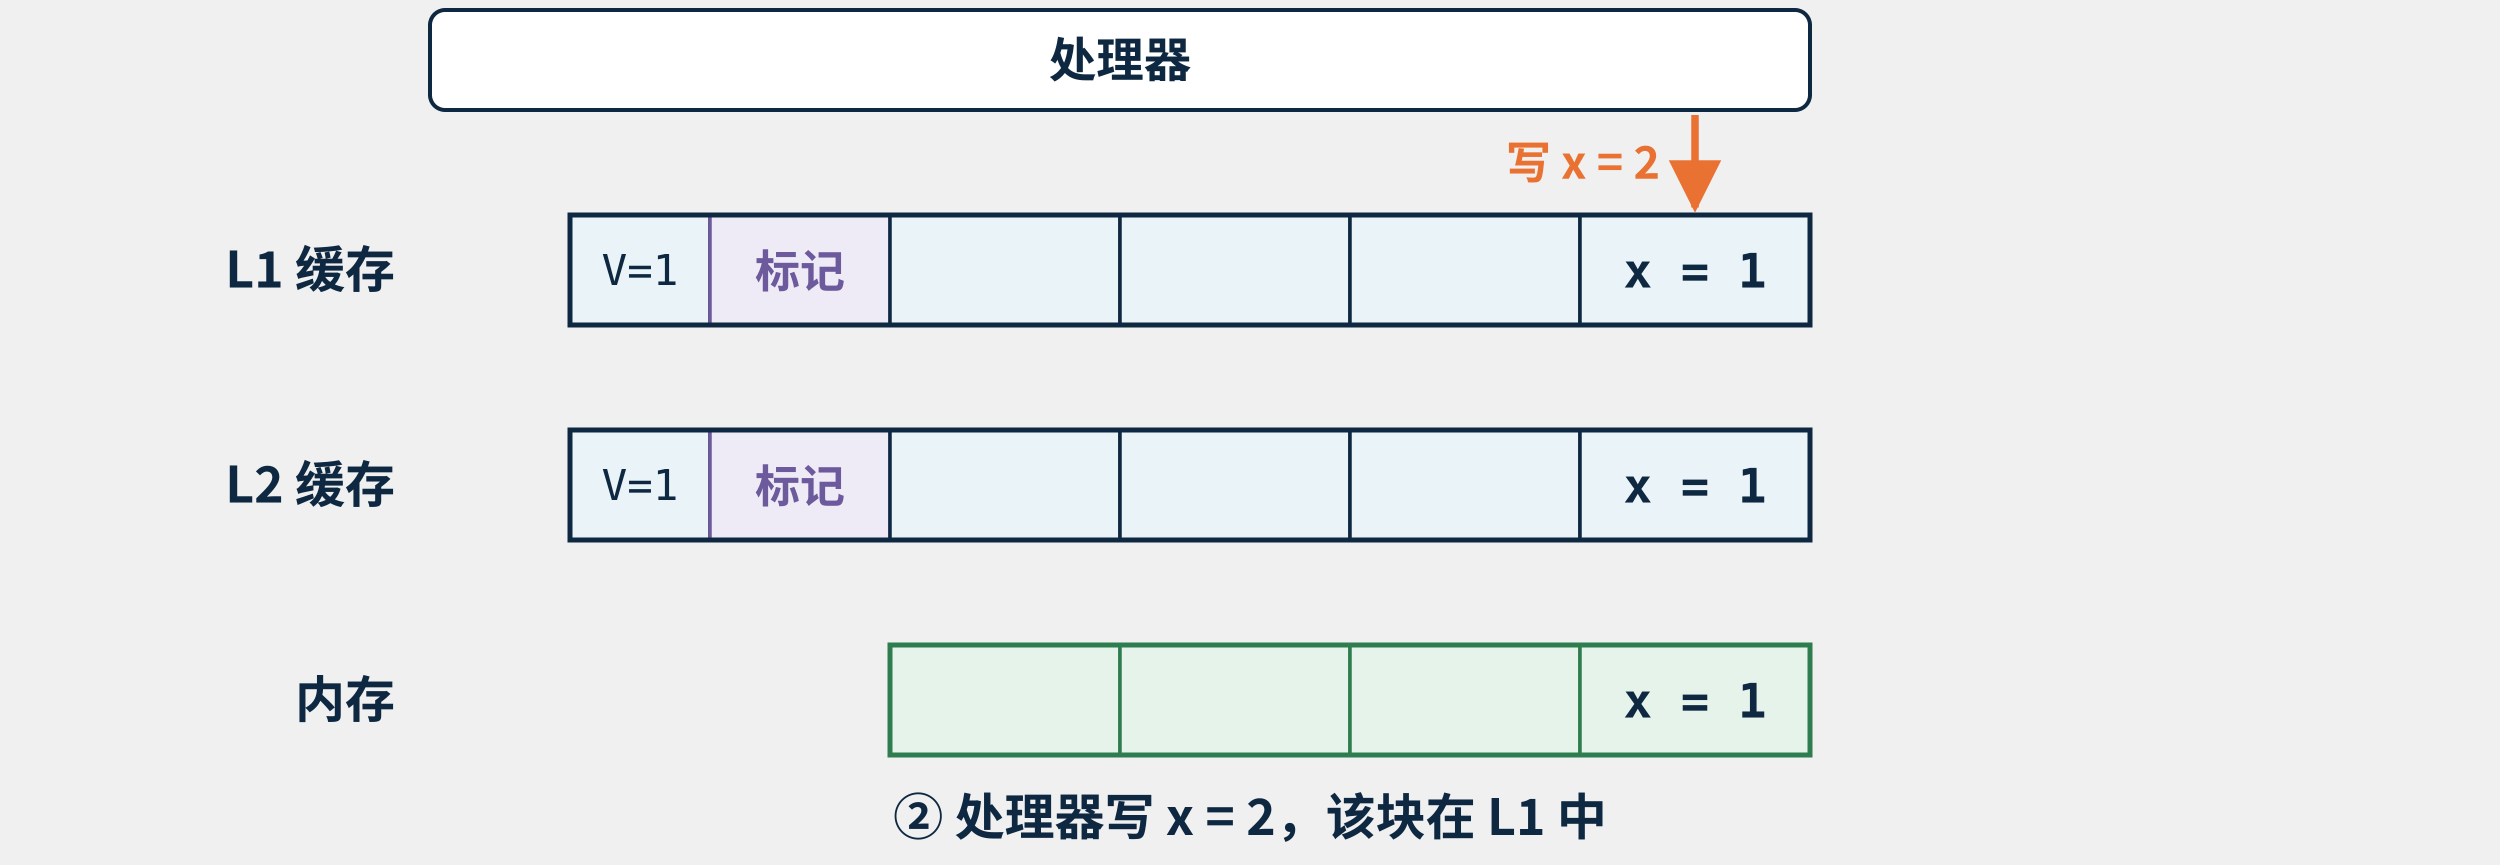
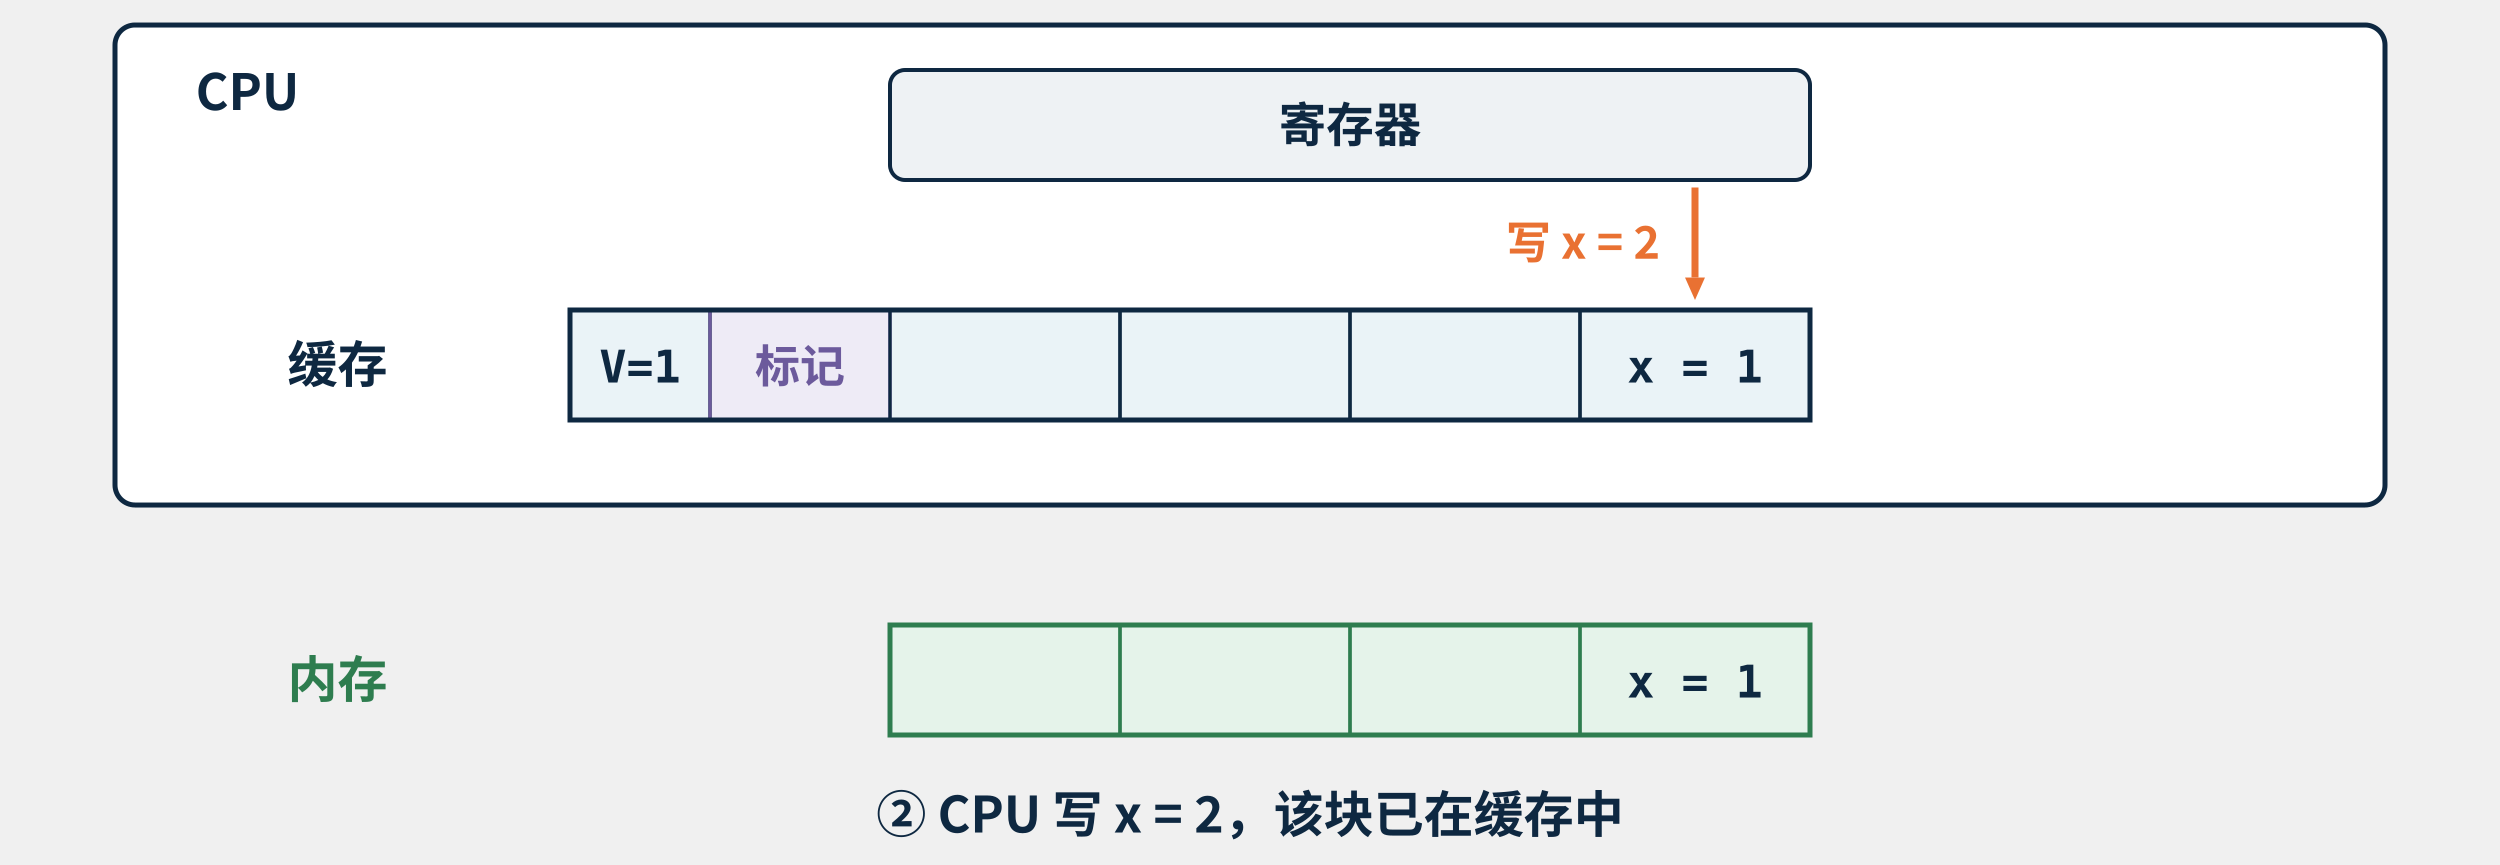
<svg xmlns="http://www.w3.org/2000/svg" viewBox="0 0 1000 346" width="1000" height="346">
  <defs>
    <marker id="ah-156082" viewBox="0 0 10 10" refX="9" refY="5" markerWidth="7" markerHeight="7" orient="auto-start-reverse">
      <path d="M0,0 L10,5 L0,10 z" fill="#156082" />
    </marker>
    <marker id="ah-e97132" viewBox="0 0 10 10" refX="9" refY="5" markerWidth="7" markerHeight="7" orient="auto-start-reverse">
      <path d="M0,0 L10,5 L0,10 z" fill="#e97132" />
    </marker>
    <marker id="ah-0e2841" viewBox="0 0 10 10" refX="9" refY="5" markerWidth="7" markerHeight="7" orient="auto-start-reverse">
      <path d="M0,0 L10,5 L0,10 z" fill="#0e2841" />
    </marker>
    <marker id="ah-2e7d4f" viewBox="0 0 10 10" refX="9" refY="5" markerWidth="7" markerHeight="7" orient="auto-start-reverse">
      <path d="M0,0 L10,5 L0,10 z" fill="#2e7d4f" />
    </marker>
    <marker id="ah-c0392b" viewBox="0 0 10 10" refX="9" refY="5" markerWidth="7" markerHeight="7" orient="auto-start-reverse">
      <path d="M0,0 L10,5 L0,10 z" fill="#c0392b" />
    </marker>
    <marker id="ah-5a6b78" viewBox="0 0 10 10" refX="9" refY="5" markerWidth="7" markerHeight="7" orient="auto-start-reverse">
      <path d="M0,0 L10,5 L0,10 z" fill="#5a6b78" />
    </marker>
    <marker id="ah-9fb5c3" viewBox="0 0 10 10" refX="9" refY="5" markerWidth="7" markerHeight="7" orient="auto-start-reverse">
      <path d="M0,0 L10,5 L0,10 z" fill="#9fb5c3" />
    </marker>
  </defs>
-   <rect x="172.0" y="4.0" width="552.0" height="40.0" rx="6" fill="#ffffff" stroke="#0e2841" stroke-width="1.6" />
-   <text x="448.0" y="30.8" font-family="PingFang SC, Noto Sans CJK SC, Source Han Sans SC, sans-serif" font-size="19" font-weight="bold" fill="#0e2841" text-anchor="middle">处理器</text>
-   <text x="158.0" y="115.0" font-family="PingFang SC, Noto Sans CJK SC, Source Han Sans SC, sans-serif" font-size="20" font-weight="bold" fill="#0e2841" text-anchor="end">L1 缓存</text>
-   <rect x="228.0" y="86.0" width="56.0" height="44.0" rx="0" fill="#eaf3f7" stroke="#0e2841" stroke-width="1.4" />
-   <text x="256.0" y="114.0" font-family="SFMono-Regular, Menlo, DejaVu Sans Mono, Consolas, monospace" font-size="17" font-weight="normal" fill="#0e2841" text-anchor="middle">V=1</text>
-   <rect x="284.0" y="86.0" width="72.0" height="44.0" rx="0" fill="#eeebf6" stroke="#6c5a9c" stroke-width="1.4" />
-   <text x="320.0" y="115.0" font-family="PingFang SC, Noto Sans CJK SC, Source Han Sans SC, sans-serif" font-size="18" font-weight="bold" fill="#6c5a9c" text-anchor="middle">标记</text>
-   <rect x="356.0" y="86.0" width="92.0" height="44.0" rx="0" fill="#eaf3f7" stroke="#0e2841" stroke-width="1.4" />
-   <rect x="448.0" y="86.0" width="92.0" height="44.0" rx="0" fill="#eaf3f7" stroke="#0e2841" stroke-width="1.4" />
-   <rect x="540.0" y="86.0" width="92.0" height="44.0" rx="0" fill="#eaf3f7" stroke="#0e2841" stroke-width="1.4" />
-   <rect x="632.0" y="86.0" width="92.0" height="44.0" rx="0" fill="#eaf3f7" stroke="#0e2841" stroke-width="1.4" />
-   <text x="678.0" y="115.0" font-family="SFMono-Regular, Menlo, DejaVu Sans Mono, Consolas, monospace" font-size="19" font-weight="bold" fill="#0e2841" text-anchor="middle">x = 1</text>
-   <rect x="228.0" y="86.0" width="496.0" height="44.0" rx="0" fill="none" stroke="#0e2841" stroke-width="2" />
-   <text x="158.0" y="201.0" font-family="PingFang SC, Noto Sans CJK SC, Source Han Sans SC, sans-serif" font-size="20" font-weight="bold" fill="#0e2841" text-anchor="end">L2 缓存</text>
-   <rect x="228.0" y="172.0" width="56.0" height="44.0" rx="0" fill="#eaf3f7" stroke="#0e2841" stroke-width="1.4" />
-   <text x="256.0" y="200.0" font-family="SFMono-Regular, Menlo, DejaVu Sans Mono, Consolas, monospace" font-size="17" font-weight="normal" fill="#0e2841" text-anchor="middle">V=1</text>
-   <rect x="284.0" y="172.0" width="72.0" height="44.0" rx="0" fill="#eeebf6" stroke="#6c5a9c" stroke-width="1.4" />
-   <text x="320.0" y="201.0" font-family="PingFang SC, Noto Sans CJK SC, Source Han Sans SC, sans-serif" font-size="18" font-weight="bold" fill="#6c5a9c" text-anchor="middle">标记</text>
-   <rect x="356.0" y="172.0" width="92.0" height="44.0" rx="0" fill="#eaf3f7" stroke="#0e2841" stroke-width="1.4" />
-   <rect x="448.0" y="172.0" width="92.0" height="44.0" rx="0" fill="#eaf3f7" stroke="#0e2841" stroke-width="1.4" />
-   <rect x="540.0" y="172.0" width="92.0" height="44.0" rx="0" fill="#eaf3f7" stroke="#0e2841" stroke-width="1.4" />
-   <rect x="632.0" y="172.0" width="92.0" height="44.0" rx="0" fill="#eaf3f7" stroke="#0e2841" stroke-width="1.4" />
-   <text x="678.0" y="201.0" font-family="SFMono-Regular, Menlo, DejaVu Sans Mono, Consolas, monospace" font-size="19" font-weight="bold" fill="#0e2841" text-anchor="middle">x = 1</text>
-   <rect x="228.0" y="172.0" width="496.0" height="44.0" rx="0" fill="none" stroke="#0e2841" stroke-width="2" />
-   <text x="158.0" y="287.0" font-family="PingFang SC, Noto Sans CJK SC, Source Han Sans SC, sans-serif" font-size="20" font-weight="bold" fill="#0e2841" text-anchor="end">内存</text>
-   <rect x="356.0" y="258.0" width="92.0" height="44.0" rx="0" fill="#e5f3ea" stroke="#2e7d4f" stroke-width="1.4" />
-   <rect x="448.0" y="258.0" width="92.0" height="44.0" rx="0" fill="#e5f3ea" stroke="#2e7d4f" stroke-width="1.4" />
-   <rect x="540.0" y="258.0" width="92.0" height="44.0" rx="0" fill="#e5f3ea" stroke="#2e7d4f" stroke-width="1.4" />
-   <rect x="632.0" y="258.0" width="92.0" height="44.0" rx="0" fill="#e5f3ea" stroke="#2e7d4f" stroke-width="1.4" />
-   <text x="678.0" y="287.0" font-family="SFMono-Regular, Menlo, DejaVu Sans Mono, Consolas, monospace" font-size="19" font-weight="bold" fill="#0e2841" text-anchor="middle">x = 1</text>
-   <rect x="356.0" y="258.0" width="368.0" height="44.0" rx="0" fill="none" stroke="#2e7d4f" stroke-width="2" />
-   <line x1="678.0" y1="46.0" x2="678.0" y2="83.0" stroke="#e97132" stroke-width="3" marker-end="url(#ah-e97132)" />
-   <text x="664.0" y="71.5" font-family="PingFang SC, Noto Sans CJK SC, Source Han Sans SC, sans-serif" font-size="18" font-weight="bold" fill="#e97132" text-anchor="end">写 x = 2</text>
-   <text x="500.0" y="334.0" font-family="PingFang SC, Noto Sans CJK SC, Source Han Sans SC, sans-serif" font-size="20" font-weight="bold" fill="#0e2841" text-anchor="middle">② 处理器写 x = 2，该块在 L1 中</text>
+   <rect x="46.0" y="10.0" width="908.0" height="192.0" rx="8" fill="#ffffff" stroke="#0e2841" stroke-width="2" />
+   <text x="99.0" y="44.0" font-family="PingFang SC, Noto Sans CJK SC, Source Han Sans SC, sans-serif" font-size="20" font-weight="bold" fill="#0e2841" text-anchor="middle">CPU</text>
+   <rect x="356.0" y="28.0" width="368.0" height="44.0" rx="6" fill="#eef2f4" stroke="#0e2841" stroke-width="1.6" />
+   <text x="540.0" y="56.8" font-family="PingFang SC, Noto Sans CJK SC, Source Han Sans SC, sans-serif" font-size="19" font-weight="bold" fill="#0e2841" text-anchor="middle">寄存器</text>
+   <text x="155.0" y="153.0" font-family="PingFang SC, Noto Sans CJK SC, Source Han Sans SC, sans-serif" font-size="20" font-weight="bold" fill="#0e2841" text-anchor="end">缓存</text>
+   <rect x="228.0" y="124.0" width="56.0" height="44.0" rx="0" fill="#eaf3f7" stroke="none" stroke-width="0" />
+   <text x="256.0" y="153.0" font-family="SFMono-Regular, Menlo, DejaVu Sans Mono, Consolas, monospace" font-size="18" font-weight="bold" fill="#0e2841" text-anchor="middle">V=1</text>
+   <rect x="284.0" y="124.0" width="72.0" height="44.0" rx="0" fill="#eeebf6" stroke="none" stroke-width="0" />
+   <text x="320.0" y="153.0" font-family="PingFang SC, Noto Sans CJK SC, Source Han Sans SC, sans-serif" font-size="18" font-weight="bold" fill="#6c5a9c" text-anchor="middle">标记</text>
+   <rect x="356.0" y="124.0" width="92.0" height="44.0" rx="0" fill="#eaf3f7" stroke="none" stroke-width="0" />
+   <rect x="448.0" y="124.0" width="92.0" height="44.0" rx="0" fill="#eaf3f7" stroke="none" stroke-width="0" />
+   <rect x="540.0" y="124.0" width="92.0" height="44.0" rx="0" fill="#eaf3f7" stroke="none" stroke-width="0" />
+   <rect x="632.0" y="124.0" width="92.0" height="44.0" rx="0" fill="#eaf3f7" stroke="none" stroke-width="0" />
+   <text x="678.0" y="153.0" font-family="SFMono-Regular, Menlo, DejaVu Sans Mono, Consolas, monospace" font-size="18" font-weight="bold" fill="#0e2841" text-anchor="middle">x = 1</text>
+   <rect x="228.0" y="124.0" width="56.0" height="44.0" rx="0" fill="none" stroke="#0e2841" stroke-width="1.3" />
+   <rect x="284.0" y="124.0" width="72.0" height="44.0" rx="0" fill="none" stroke="#6c5a9c" stroke-width="1.3" />
+   <rect x="356.0" y="124.0" width="92.0" height="44.0" rx="0" fill="none" stroke="#0e2841" stroke-width="1.3" />
+   <rect x="448.0" y="124.0" width="92.0" height="44.0" rx="0" fill="none" stroke="#0e2841" stroke-width="1.3" />
+   <rect x="540.0" y="124.0" width="92.0" height="44.0" rx="0" fill="none" stroke="#0e2841" stroke-width="1.3" />
+   <rect x="632.0" y="124.0" width="92.0" height="44.0" rx="0" fill="none" stroke="#0e2841" stroke-width="1.3" />
+   <rect x="228.0" y="124.0" width="496.0" height="44.0" rx="0" fill="none" stroke="#0e2841" stroke-width="2" />
+   <text x="155.0" y="279.0" font-family="PingFang SC, Noto Sans CJK SC, Source Han Sans SC, sans-serif" font-size="20" font-weight="bold" fill="#2e7d4f" text-anchor="end">内存</text>
+   <rect x="356.0" y="250.0" width="92.0" height="44.0" rx="0" fill="#e5f3ea" stroke="none" stroke-width="0" />
+   <rect x="448.0" y="250.0" width="92.0" height="44.0" rx="0" fill="#e5f3ea" stroke="none" stroke-width="0" />
+   <rect x="540.0" y="250.0" width="92.0" height="44.0" rx="0" fill="#e5f3ea" stroke="none" stroke-width="0" />
+   <rect x="632.0" y="250.0" width="92.0" height="44.0" rx="0" fill="#e5f3ea" stroke="none" stroke-width="0" />
+   <text x="678.0" y="279.0" font-family="SFMono-Regular, Menlo, DejaVu Sans Mono, Consolas, monospace" font-size="18" font-weight="bold" fill="#0e2841" text-anchor="middle">x = 1</text>
+   <rect x="356.0" y="250.0" width="92.0" height="44.0" rx="0" fill="none" stroke="#2e7d4f" stroke-width="1.3" />
+   <rect x="448.0" y="250.0" width="92.0" height="44.0" rx="0" fill="none" stroke="#2e7d4f" stroke-width="1.3" />
+   <rect x="540.0" y="250.0" width="92.0" height="44.0" rx="0" fill="none" stroke="#2e7d4f" stroke-width="1.3" />
+   <rect x="632.0" y="250.0" width="92.0" height="44.0" rx="0" fill="none" stroke="#2e7d4f" stroke-width="1.3" />
+   <rect x="356.0" y="250.0" width="368.0" height="44.0" rx="0" fill="none" stroke="#2e7d4f" stroke-width="2" />
+   <path d="M 678.0 75.0 L 678.0 111.0" fill="none" stroke="#e97132" stroke-width="2.8" />
+   <path d="M 678.0 120.0 L 674.0 111.0 L 682.0 111.0 Z" fill="#e97132" stroke="#e97132" stroke-width="0" />
+   <text x="664.0" y="103.5" font-family="PingFang SC, Noto Sans CJK SC, Source Han Sans SC, sans-serif" font-size="18" font-weight="bold" fill="#e97132" text-anchor="end">写 x = 2</text>
+   <text x="500.0" y="333.0" font-family="PingFang SC, Noto Sans CJK SC, Source Han Sans SC, sans-serif" font-size="20" font-weight="bold" fill="#0e2841" text-anchor="middle">② CPU 写 x = 2，该块已在缓存中</text>
</svg>
